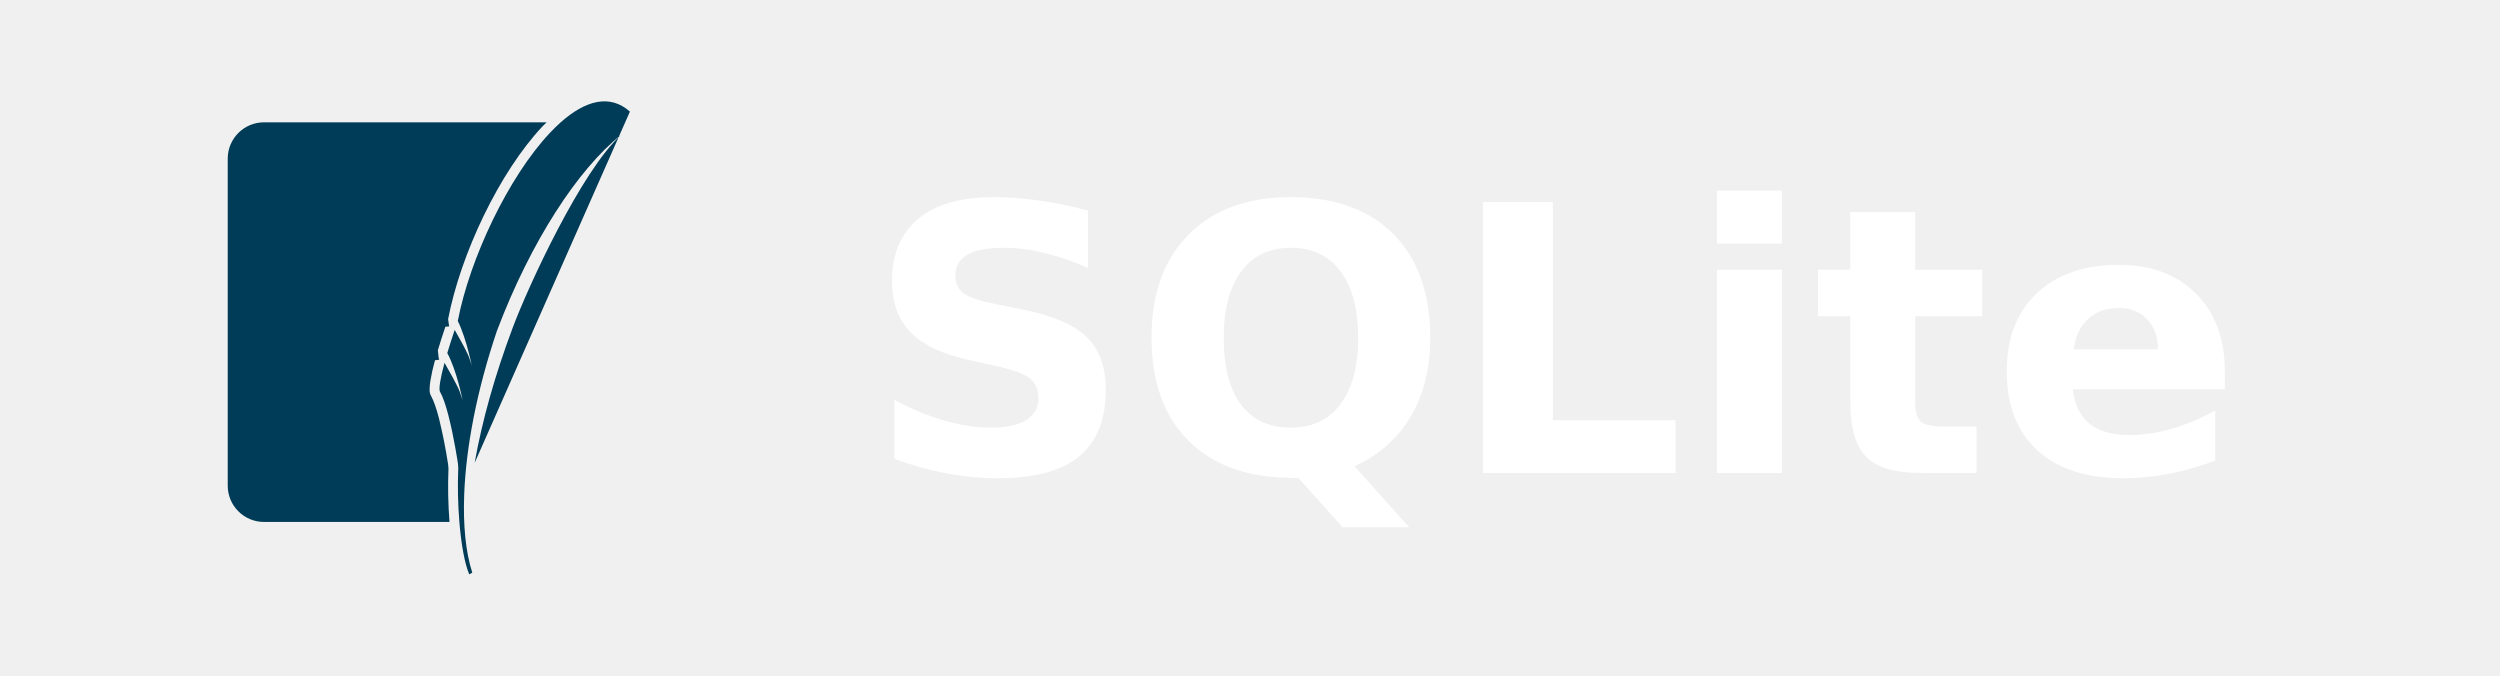
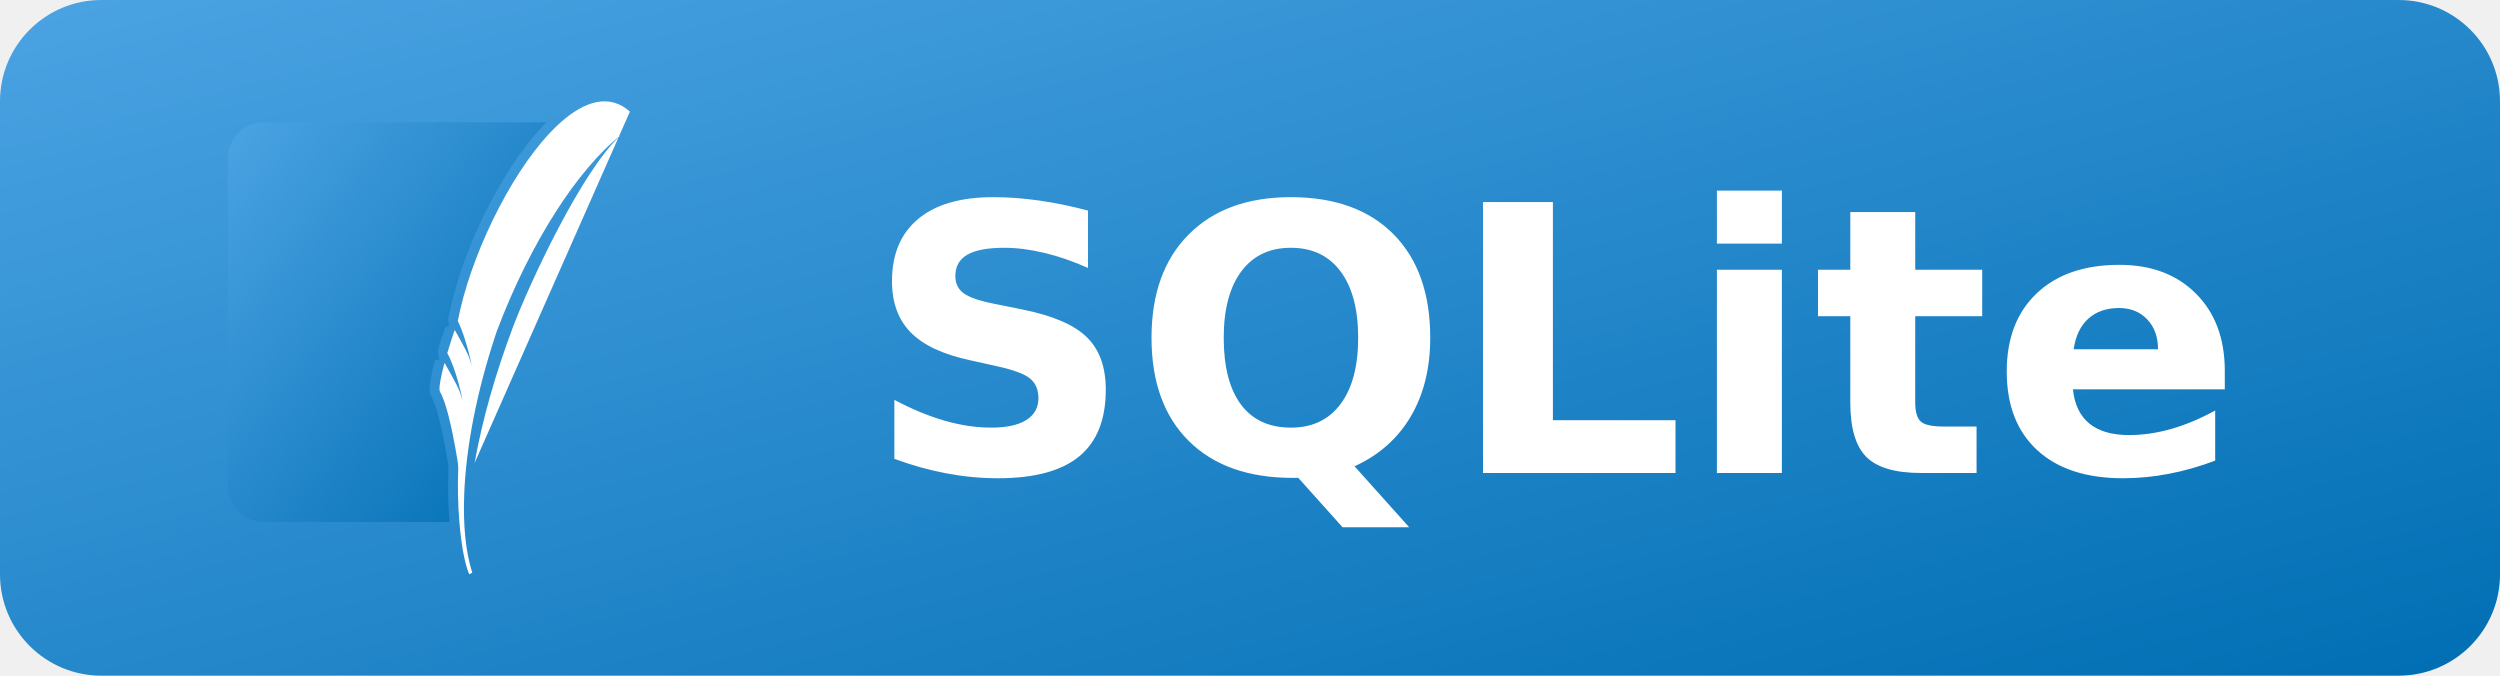
<svg xmlns="http://www.w3.org/2000/svg" viewBox="0 0 74 20" role="img" aria-label="SQLite">
+   <defs>
+     <linearGradient id="sqlite-bg" x1="0%" y1="0%" x2="100%" y2="100%">
+       <stop offset="0%" stop-color="#4ba3e3" />
+       <stop offset="100%" stop-color="#006eb3" />
+     </linearGradient>
+   </defs>
  <rect width="74" height="20" fill="url(#sqlite-bg)" rx="3" />
  <g fill="#fff" text-anchor="middle" font-family="Verdana,Geneva,DejaVu Sans,sans-serif" text-rendering="geometricPrecision" font-size="110">
    <g transform="translate(6, 3)">
-       <svg x="0" y="0" width="14" height="14" role="img" viewBox="0 0 24 24" fill="#003B57">
-         <path fill="#003B57" d="M3.105 1.064A1.842 1.842 0 0 0 1.27 2.9v16.608a1.84 1.84 0 0 0 1.835 1.834h9.418a22.953 22.953 0 0 1-.052-2.707c-.006-.062-.011-.141-.016-.2a27.01 27.01 0 0 0-.473-2.378c-.121-.47-.275-.898-.369-1.057-.116-.197-.098-.31-.097-.432 0-.12.015-.245.037-.386a9.98 9.98 0 0 1 .234-1.045l.217-.028c-.017-.035-.014-.065-.031-.097l-.041-.381a32.8 32.8 0 0 1 .382-1.194l.2-.019c-.008-.016-.01-.038-.018-.053l-.043-.316c.63-3.28 2.587-7.443 4.8-9.791.066-.069.133-.128.198-.194Z" />
-         <path fill="#003B57" d="M21.678.521c-1.032-.92-2.28-.55-3.513.544a8.71 8.71 0 0 0-.547.535c-2.109 2.237-4.066 6.38-4.674 9.544.237.48.422 1.093.544 1.561a13.044 13.044 0 0 1 .164.703s-.019-.071-.096-.296l-.05-.146a1.689 1.689 0 0 0-.033-.08c-.138-.32-.518-.995-.686-1.289-.143.423-.27.818-.376 1.176.484.884.778 2.4.778 2.4s-.025-.099-.147-.442c-.107-.303-.644-1.244-.772-1.464-.217.804-.304 1.346-.226 1.478.152.256.296.698.422 1.186.286 1.1.485 2.44.485 2.44l.017.224a22.41 22.41 0 0 0 .056 2.748c.095 1.146.273 2.13.5 2.657l.155-.084c-.334-1.038-.47-2.399-.41-3.967.09-2.398.642-5.29 1.661-8.304 1.723-4.55 4.113-8.201 6.3-9.945-1.993 1.8-4.692 7.63-5.5 9.788-.904 2.416-1.545 4.684-1.931 6.857.666-2.037 2.821-2.912s1.057-1.304 2.292-3.166c-.74.169-1.955.458-2.362.629-.6.251-.762.337-.762.337s1.945-1.184 3.613-1.72C21.695 7.9 24.195 2.767 21.678.521Z" />
+       <svg x="0" y="0" width="14" height="14" role="img" viewBox="0 0 24 24">
+         <defs>
+           <linearGradient id="sqlite-sq-light" x1="0%" y1="0%" x2="100%" y2="100%">
+             <stop offset="0%" stop-color="#4ba3e3" />
+             <stop offset="100%" stop-color="#006eb3" />
+           </linearGradient>
+         </defs>
+         <path fill="url(#sqlite-sq-light)" d="M3.105 1.064A1.842 1.842 0 0 0 1.27 2.9v16.608a1.84 1.84 0 0 0 1.835 1.834h9.418a22.953 22.953 0 0 1-.052-2.707c-.006-.062-.011-.141-.016-.2a27.01 27.01 0 0 0-.473-2.378c-.121-.47-.275-.898-.369-1.057-.116-.197-.098-.31-.097-.432 0-.12.015-.245.037-.386a9.98 9.98 0 0 1 .234-1.045l.217-.028c-.017-.035-.014-.065-.031-.097l-.041-.381a32.8 32.8 0 0 1 .382-1.194l.2-.019c-.008-.016-.01-.038-.018-.053l-.043-.316c.63-3.28 2.587-7.443 4.8-9.791.066-.069.133-.128.198-.194Z" />
+         <path fill="#ffffff" d="M21.678.521c-1.032-.92-2.28-.55-3.513.544a8.71 8.71 0 0 0-.547.535c-2.109 2.237-4.066 6.38-4.674 9.544.237.48.422 1.093.544 1.561a13.044 13.044 0 0 1 .164.703s-.019-.071-.096-.296l-.05-.146a1.689 1.689 0 0 0-.033-.08c-.138-.32-.518-.995-.686-1.289-.143.423-.27.818-.376 1.176.484.884.778 2.4.778 2.4s-.025-.099-.147-.442c-.107-.303-.644-1.244-.772-1.464-.217.804-.304 1.346-.226 1.478.152.256.296.698.422 1.186.286 1.1.485 2.44.485 2.44l.017.224a22.41 22.41 0 0 0 .056 2.748c.095 1.146.273 2.13.5 2.657l.155-.084c-.334-1.038-.47-2.399-.41-3.967.09-2.398.642-5.29 1.661-8.304 1.723-4.55 4.113-8.201 6.3-9.945-1.993 1.8-4.692 7.63-5.5 9.788-.904 2.416-1.545 4.684-1.931 6.857.666-2.037 2.821-2.912s1.057-1.304 2.292-3.166c-.74.169-1.955.458-2.362.629-.6.251-.762.337-.762.337s1.945-1.184 3.613-1.72C21.695 7.9 24.195 2.767 21.678.521Z" />
      </svg>
    </g>
    <text x="460" y="140" transform="scale(.1)" font-weight="bold">SQLite</text>
  </g>
</svg>
